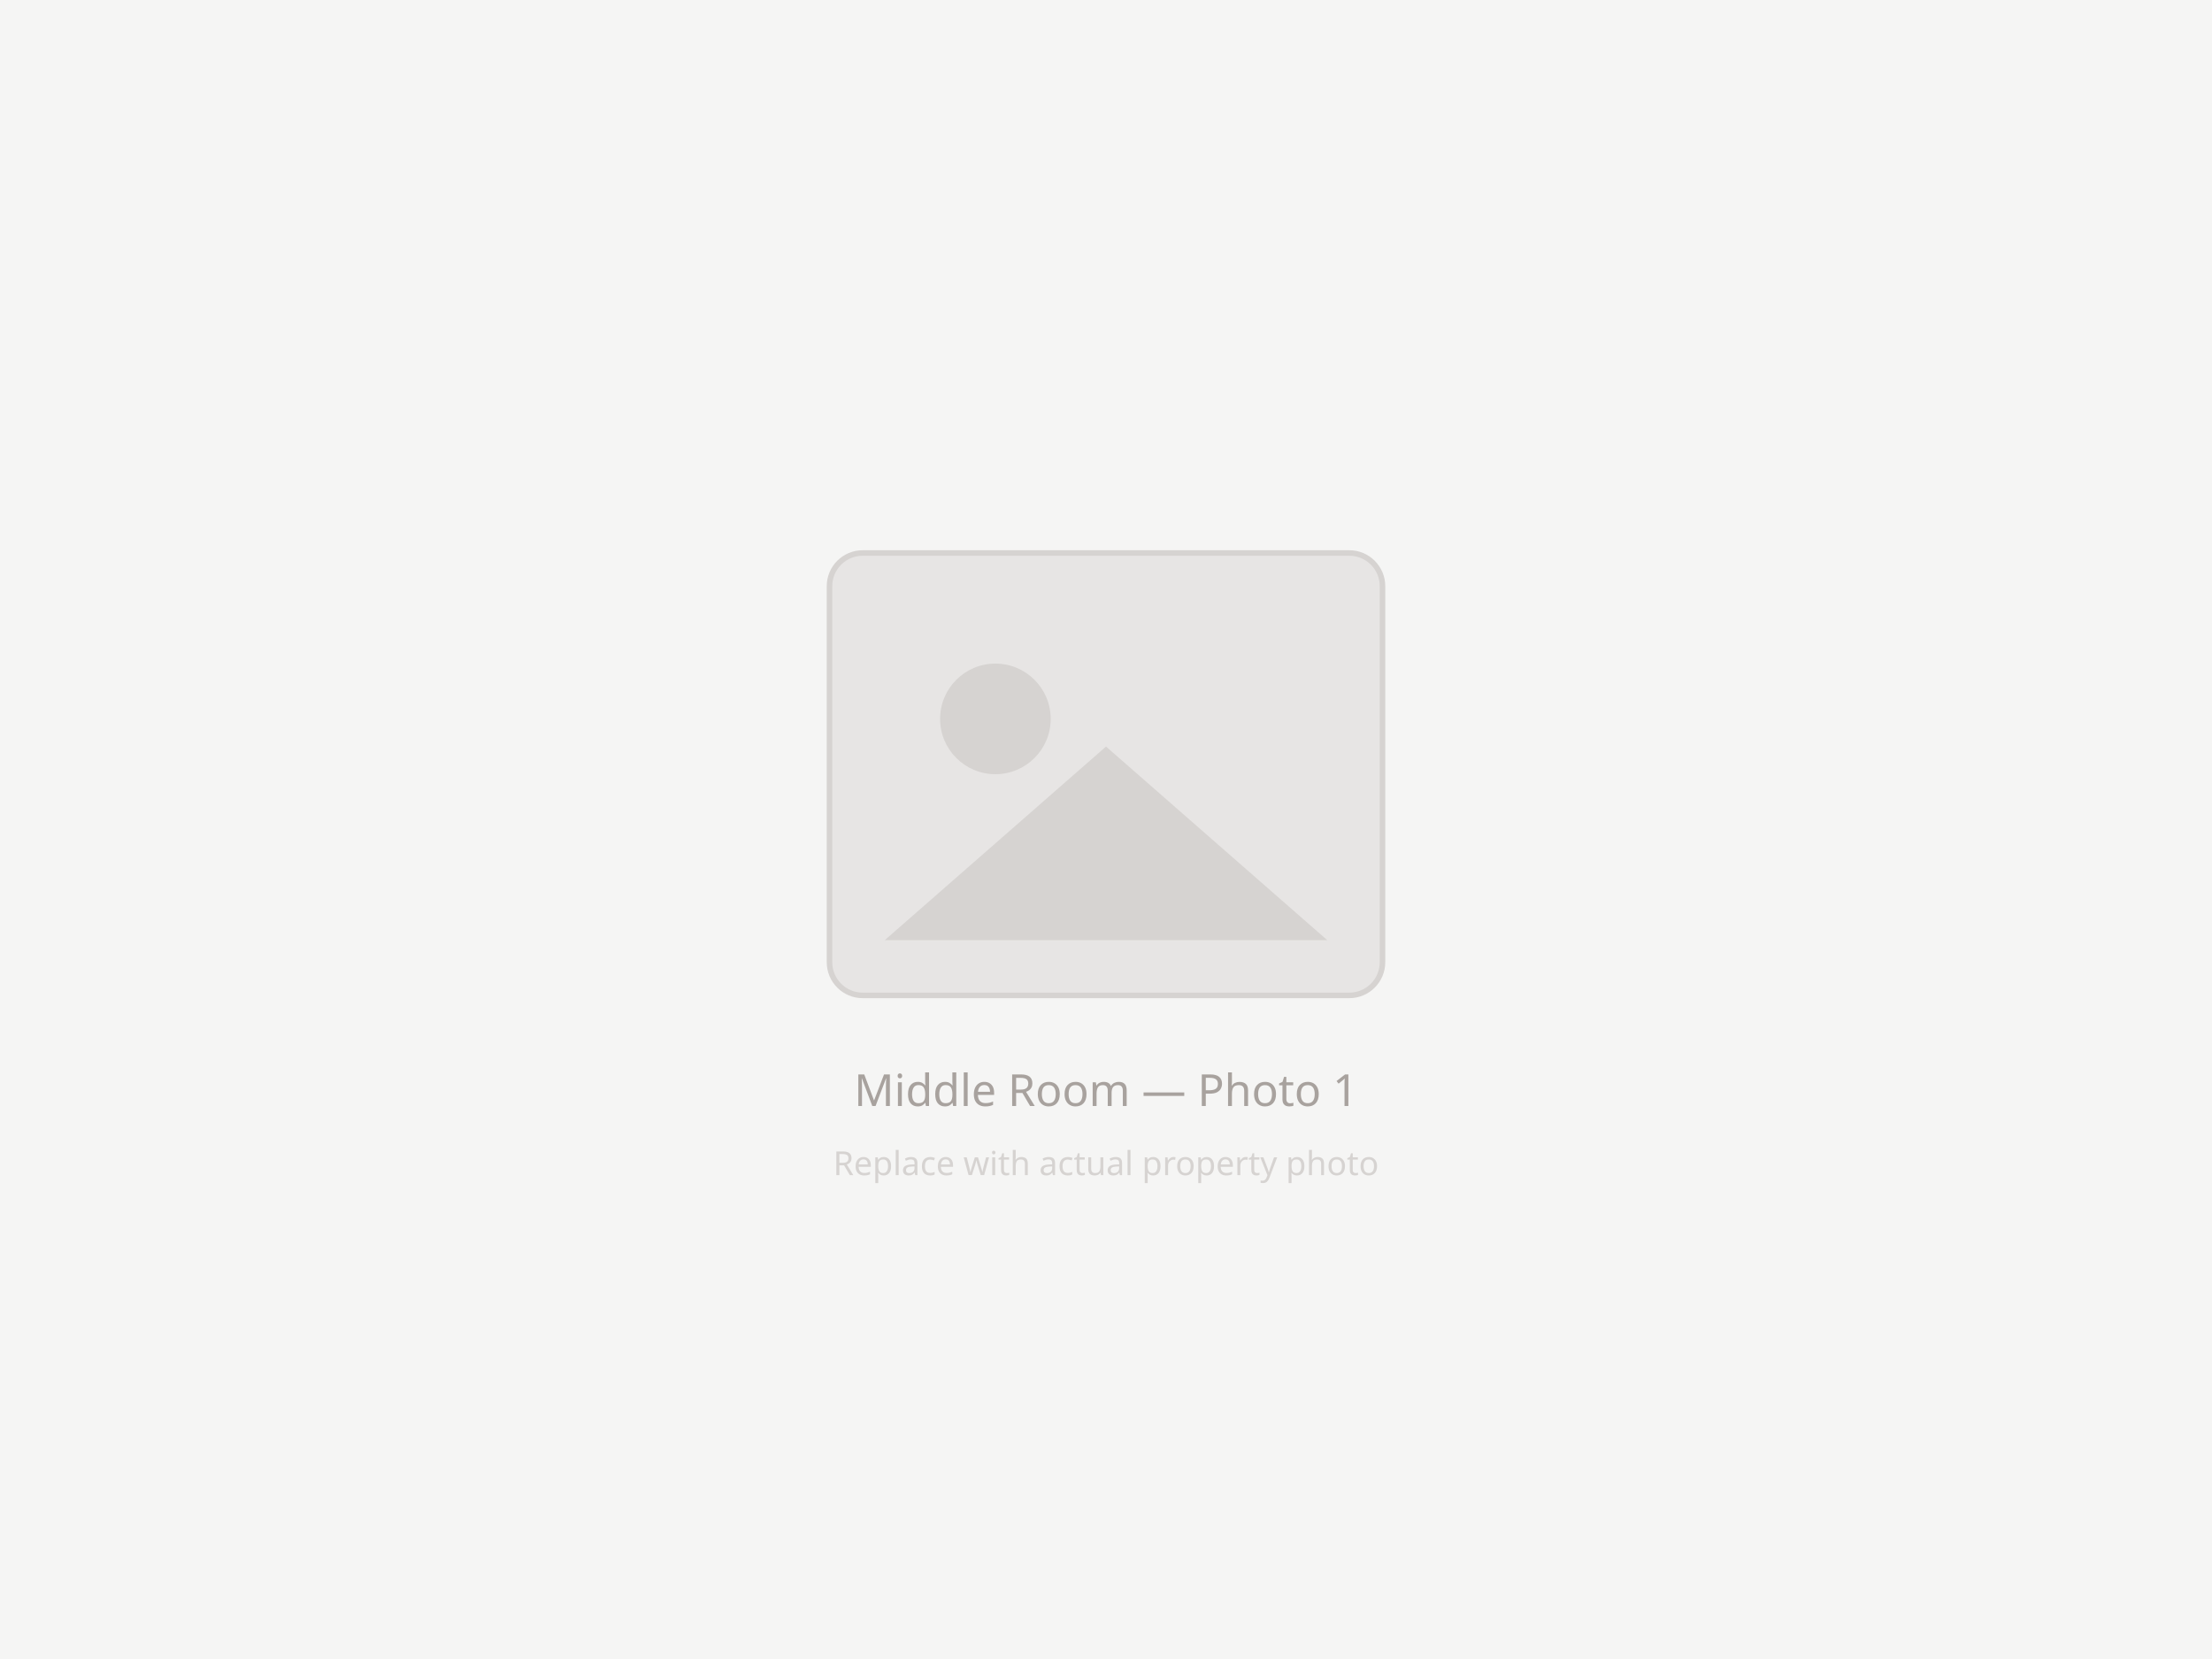
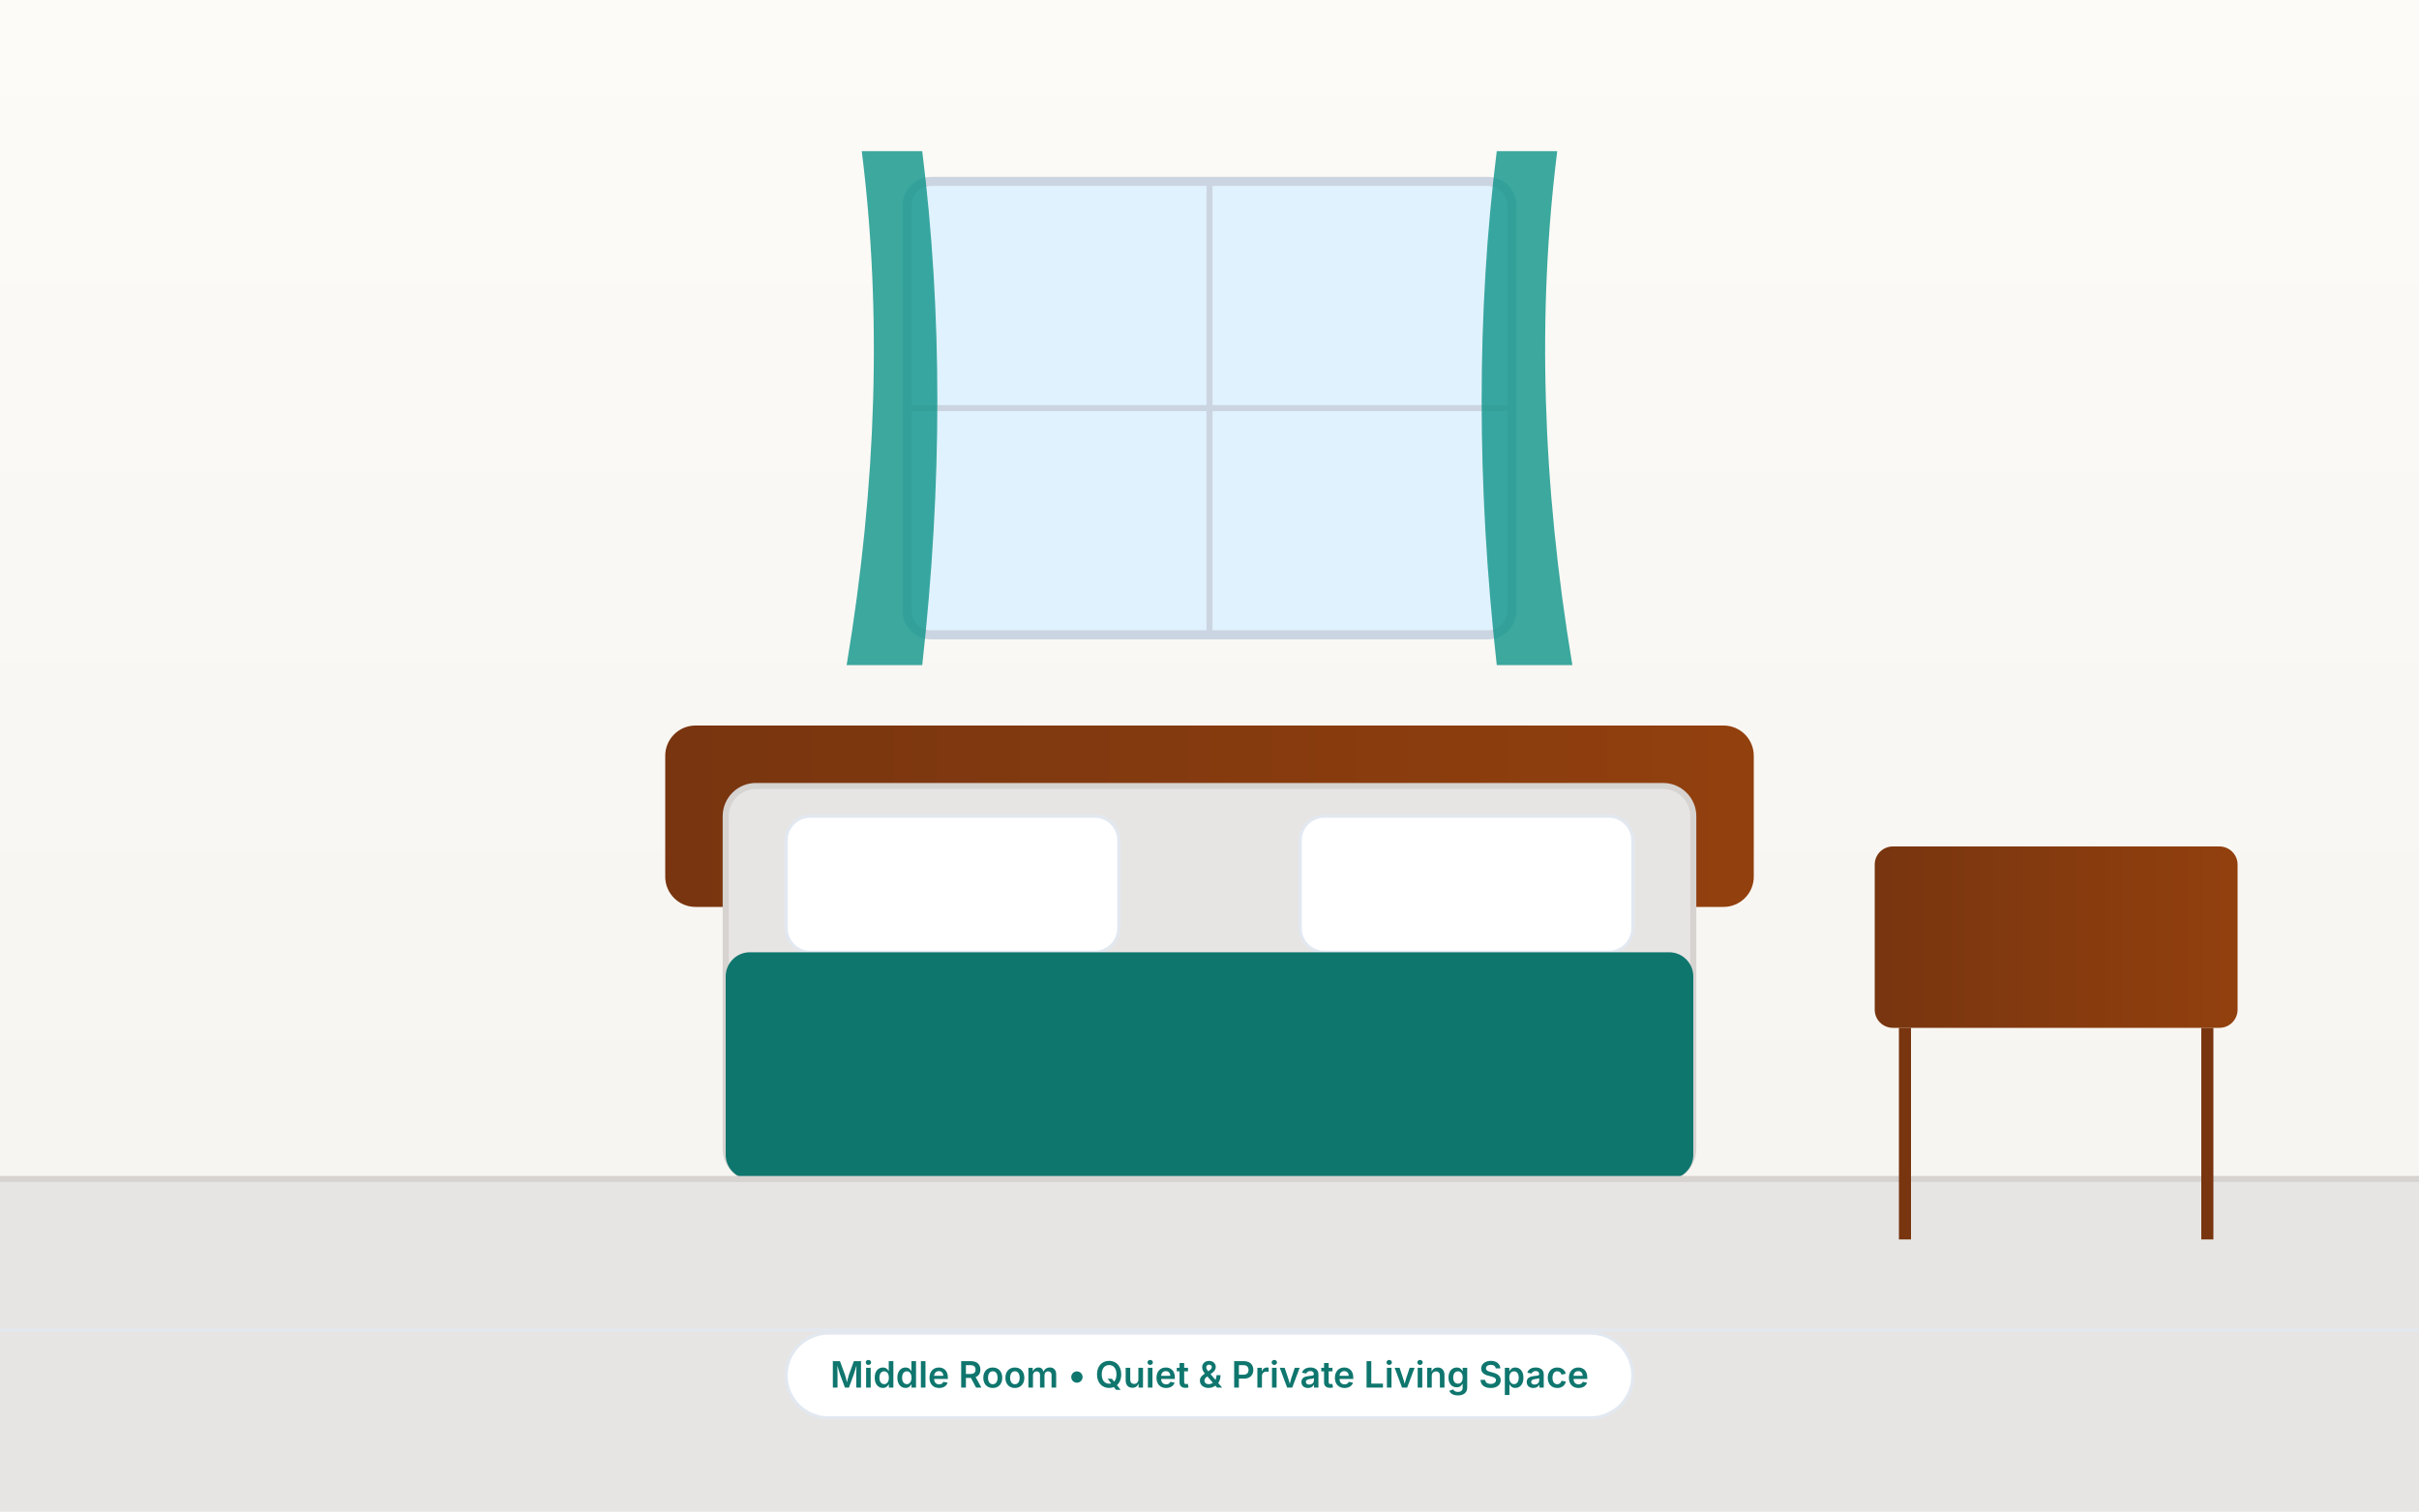
- <svg xmlns="http://www.w3.org/2000/svg" width="800" height="600" viewBox="0 0 800 600">
-   <rect width="800" height="600" fill="#f5f5f4" />
-   <rect x="300" y="200" width="200" height="160" rx="12" fill="#e7e5e4" stroke="#d6d3d1" stroke-width="2" />
-   <circle cx="360" cy="260" r="20" fill="#d6d3d1" />
-   <polygon points="320,340 400,270 480,340" fill="#d6d3d1" />
-   <text x="400" y="400" text-anchor="middle" fill="#a8a29e" font-family="system-ui" font-size="16" font-weight="500">Middle Room — Photo 1</text>
-   <text x="400" y="425" text-anchor="middle" fill="#d6d3d1" font-family="system-ui" font-size="12">Replace with actual property photo</text>
+ <svg xmlns="http://www.w3.org/2000/svg" width="800" height="500" viewBox="0 0 800 500">
+   <defs>
+     <linearGradient id="warmWall" x1="0%" y1="0%" x2="0%" y2="100%">
+       <stop offset="0%" stop-color="#FDFBF7" />
+       <stop offset="100%" stop-color="#F5F3EF" />
+     </linearGradient>
+     <linearGradient id="woodGrad" x1="0%" y1="0%" x2="100%" y2="0%">
+       <stop offset="0%" stop-color="#78350F" />
+       <stop offset="100%" stop-color="#92400E" />
+     </linearGradient>
+   </defs>
+   <rect width="800" height="500" fill="url(#warmWall)" />
+   <rect x="300" y="60" width="200" height="150" rx="8" fill="#E0F2FE" stroke="#CBD5E1" stroke-width="3" />
+   <line x1="400" y1="60" x2="400" y2="210" stroke="#CBD5E1" stroke-width="2" />
+   <line x1="300" y1="135" x2="500" y2="135" stroke="#CBD5E1" stroke-width="2" />
+   <path d="M285 50 Q295 130 280 220 L305 220 Q315 130 305 50 Z" fill="#0D9488" fill-opacity="0.8" />
+   <path d="M515 50 Q505 130 520 220 L495 220 Q485 130 495 50 Z" fill="#0D9488" fill-opacity="0.8" />
+   <rect x="220" y="240" width="360" height="60" rx="10" fill="url(#woodGrad)" />
+   <rect x="240" y="260" width="320" height="130" rx="10" fill="#E7E5E4" stroke="#D6D3D1" stroke-width="2" />
+   <rect x="260" y="270" width="110" height="45" rx="8" fill="#FFFFFF" stroke="#E2E8F0" />
+   <rect x="430" y="270" width="110" height="45" rx="8" fill="#FFFFFF" stroke="#E2E8F0" />
+   <rect x="240" y="315" width="320" height="75" rx="8" fill="#0F766E" />
+   <rect x="0" y="390" width="800" height="110" fill="#E7E5E4" />
+   <line x1="0" y1="390" x2="800" y2="390" stroke="#D6D3D1" stroke-width="2" />
+   <line x1="0" y1="440" x2="800" y2="440" stroke="#E2E8F0" stroke-width="1" />
+   <rect x="620" y="280" width="120" height="60" rx="6" fill="url(#woodGrad)" />
+   <line x1="630" y1="340" x2="630" y2="410" stroke="#78350F" stroke-width="4" />
+   <line x1="730" y1="340" x2="730" y2="410" stroke="#78350F" stroke-width="4" />
+   <g transform="translate(400, 455)">
+     <rect x="-140" y="-14" width="280" height="28" rx="14" fill="#FFFFFF" stroke="#E2E8F0" />
+     <text x="0" y="4" text-anchor="middle" font-family="system-ui, -apple-system, sans-serif" font-size="12" font-weight="600" fill="#0F766E">
+       Middle Room • Quiet &amp; Private Living Space
+     </text>
+   </g>
</svg>
